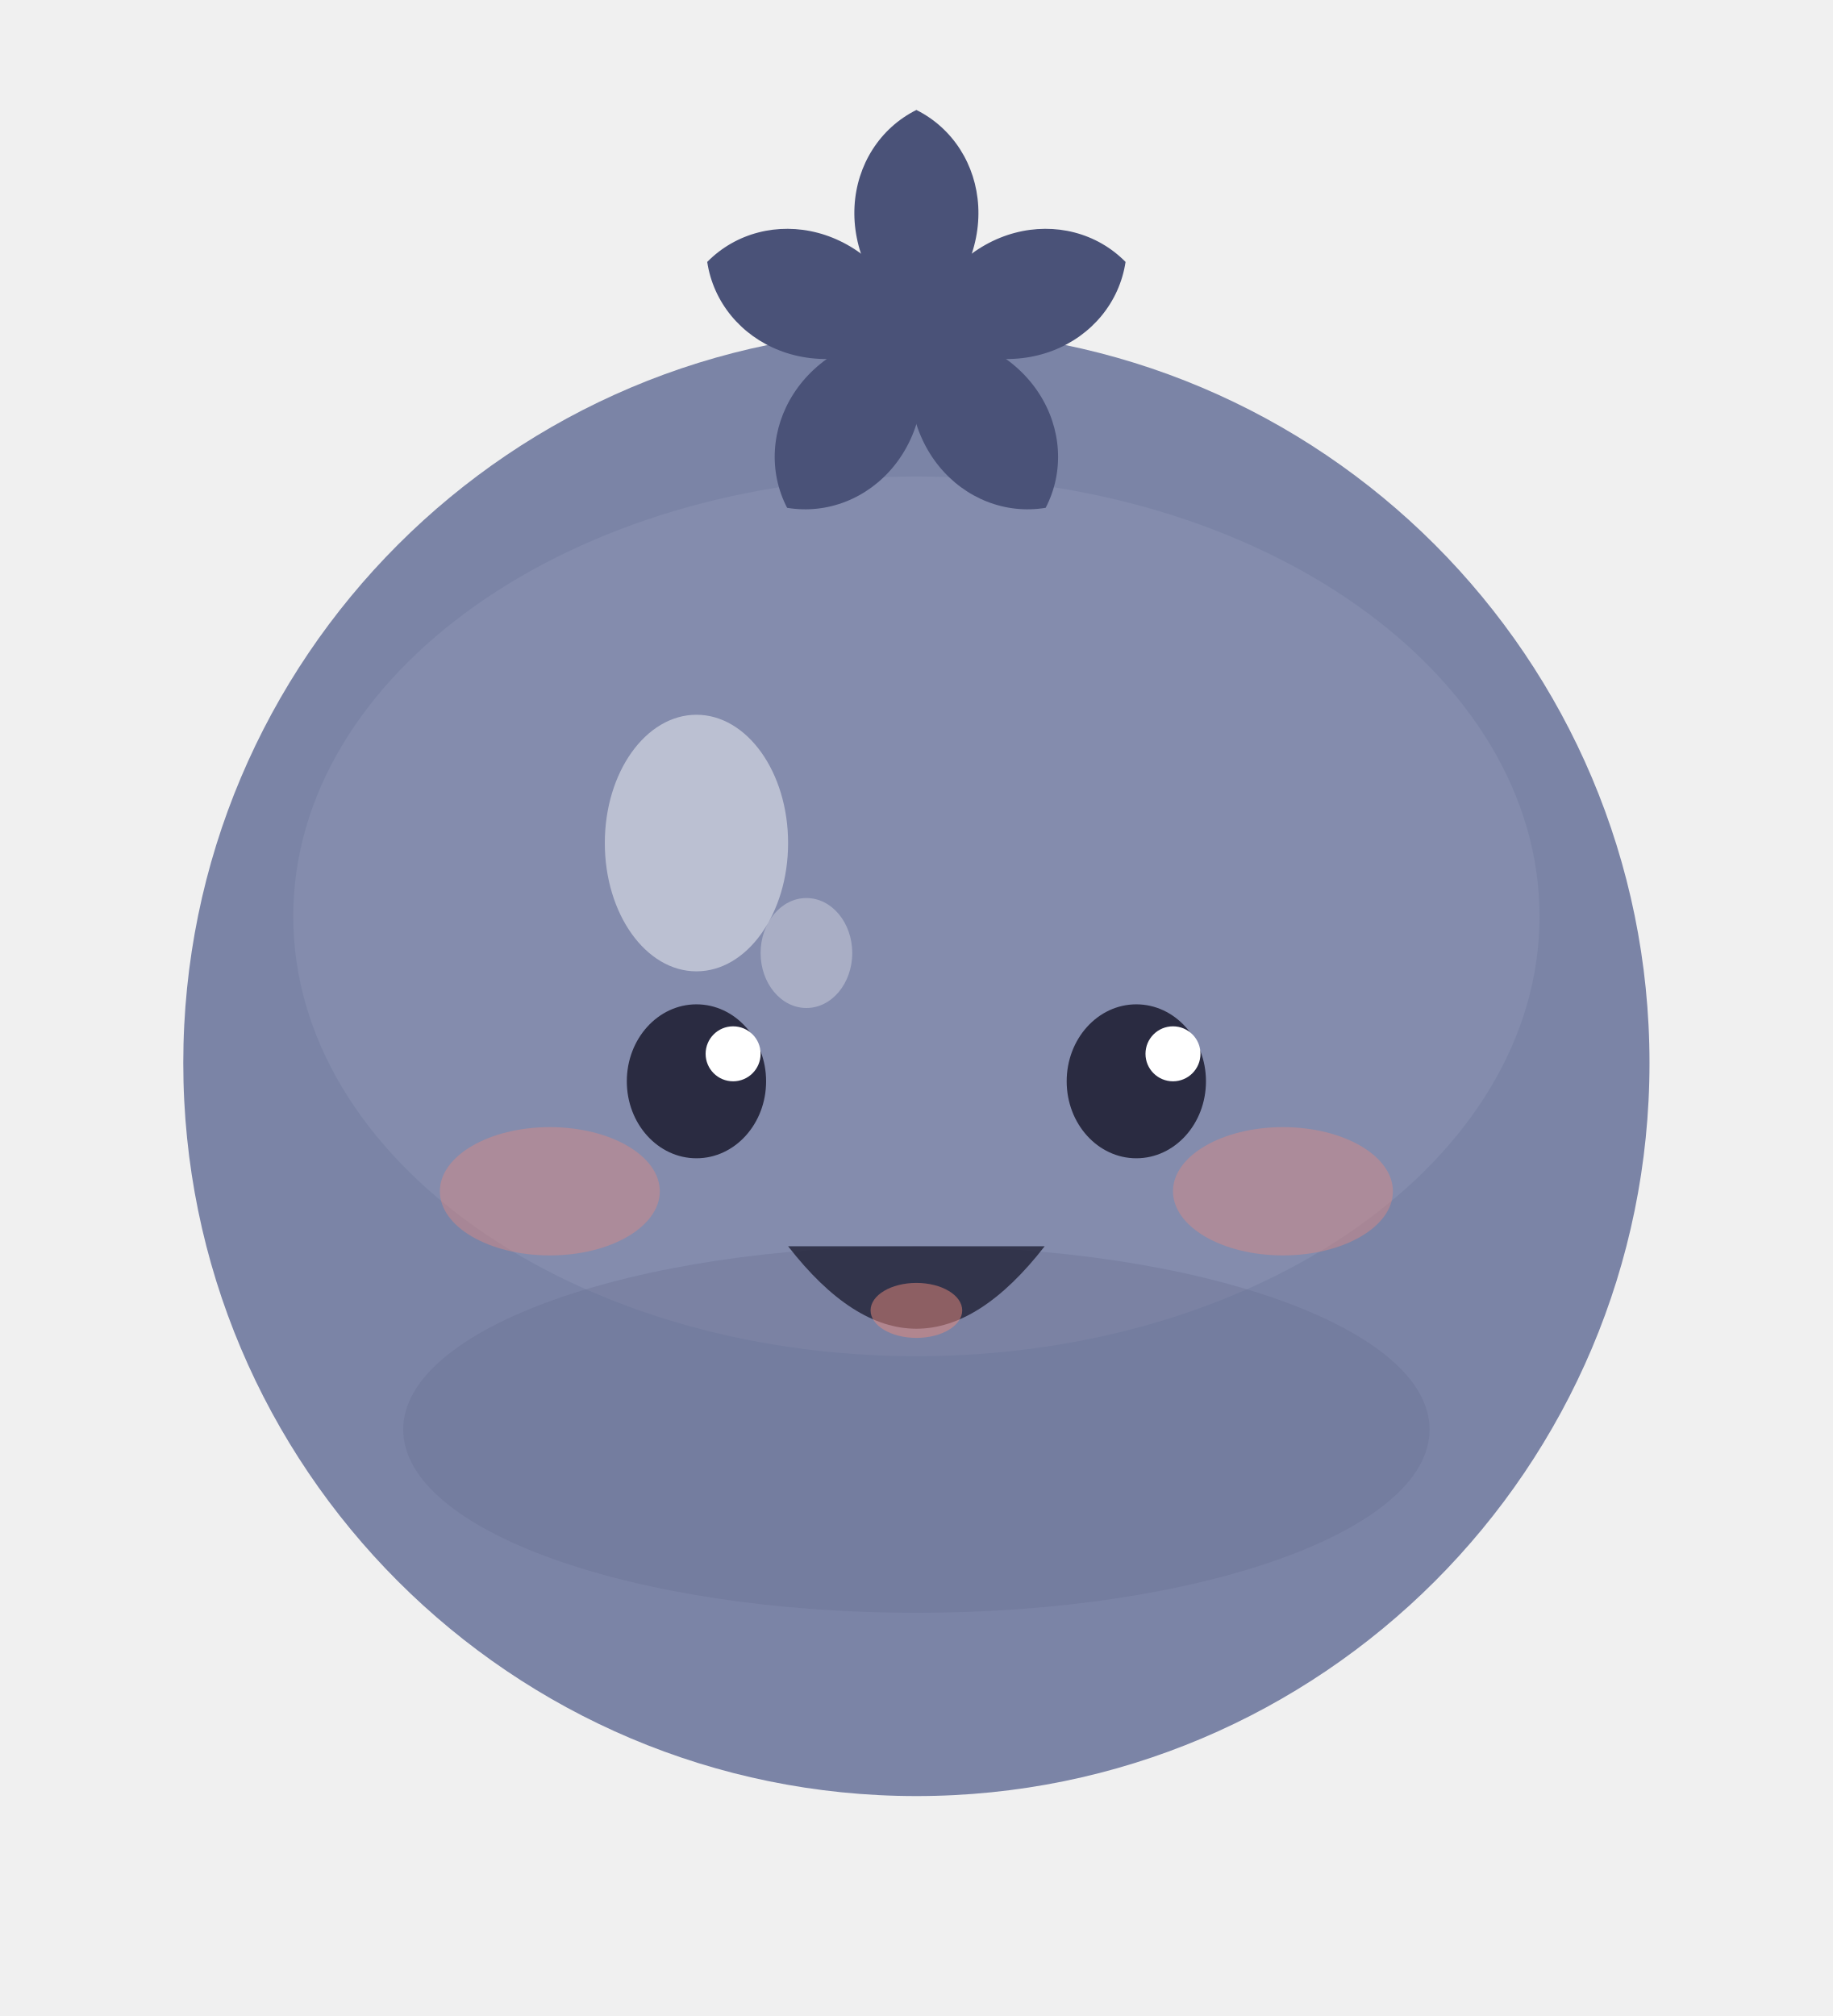
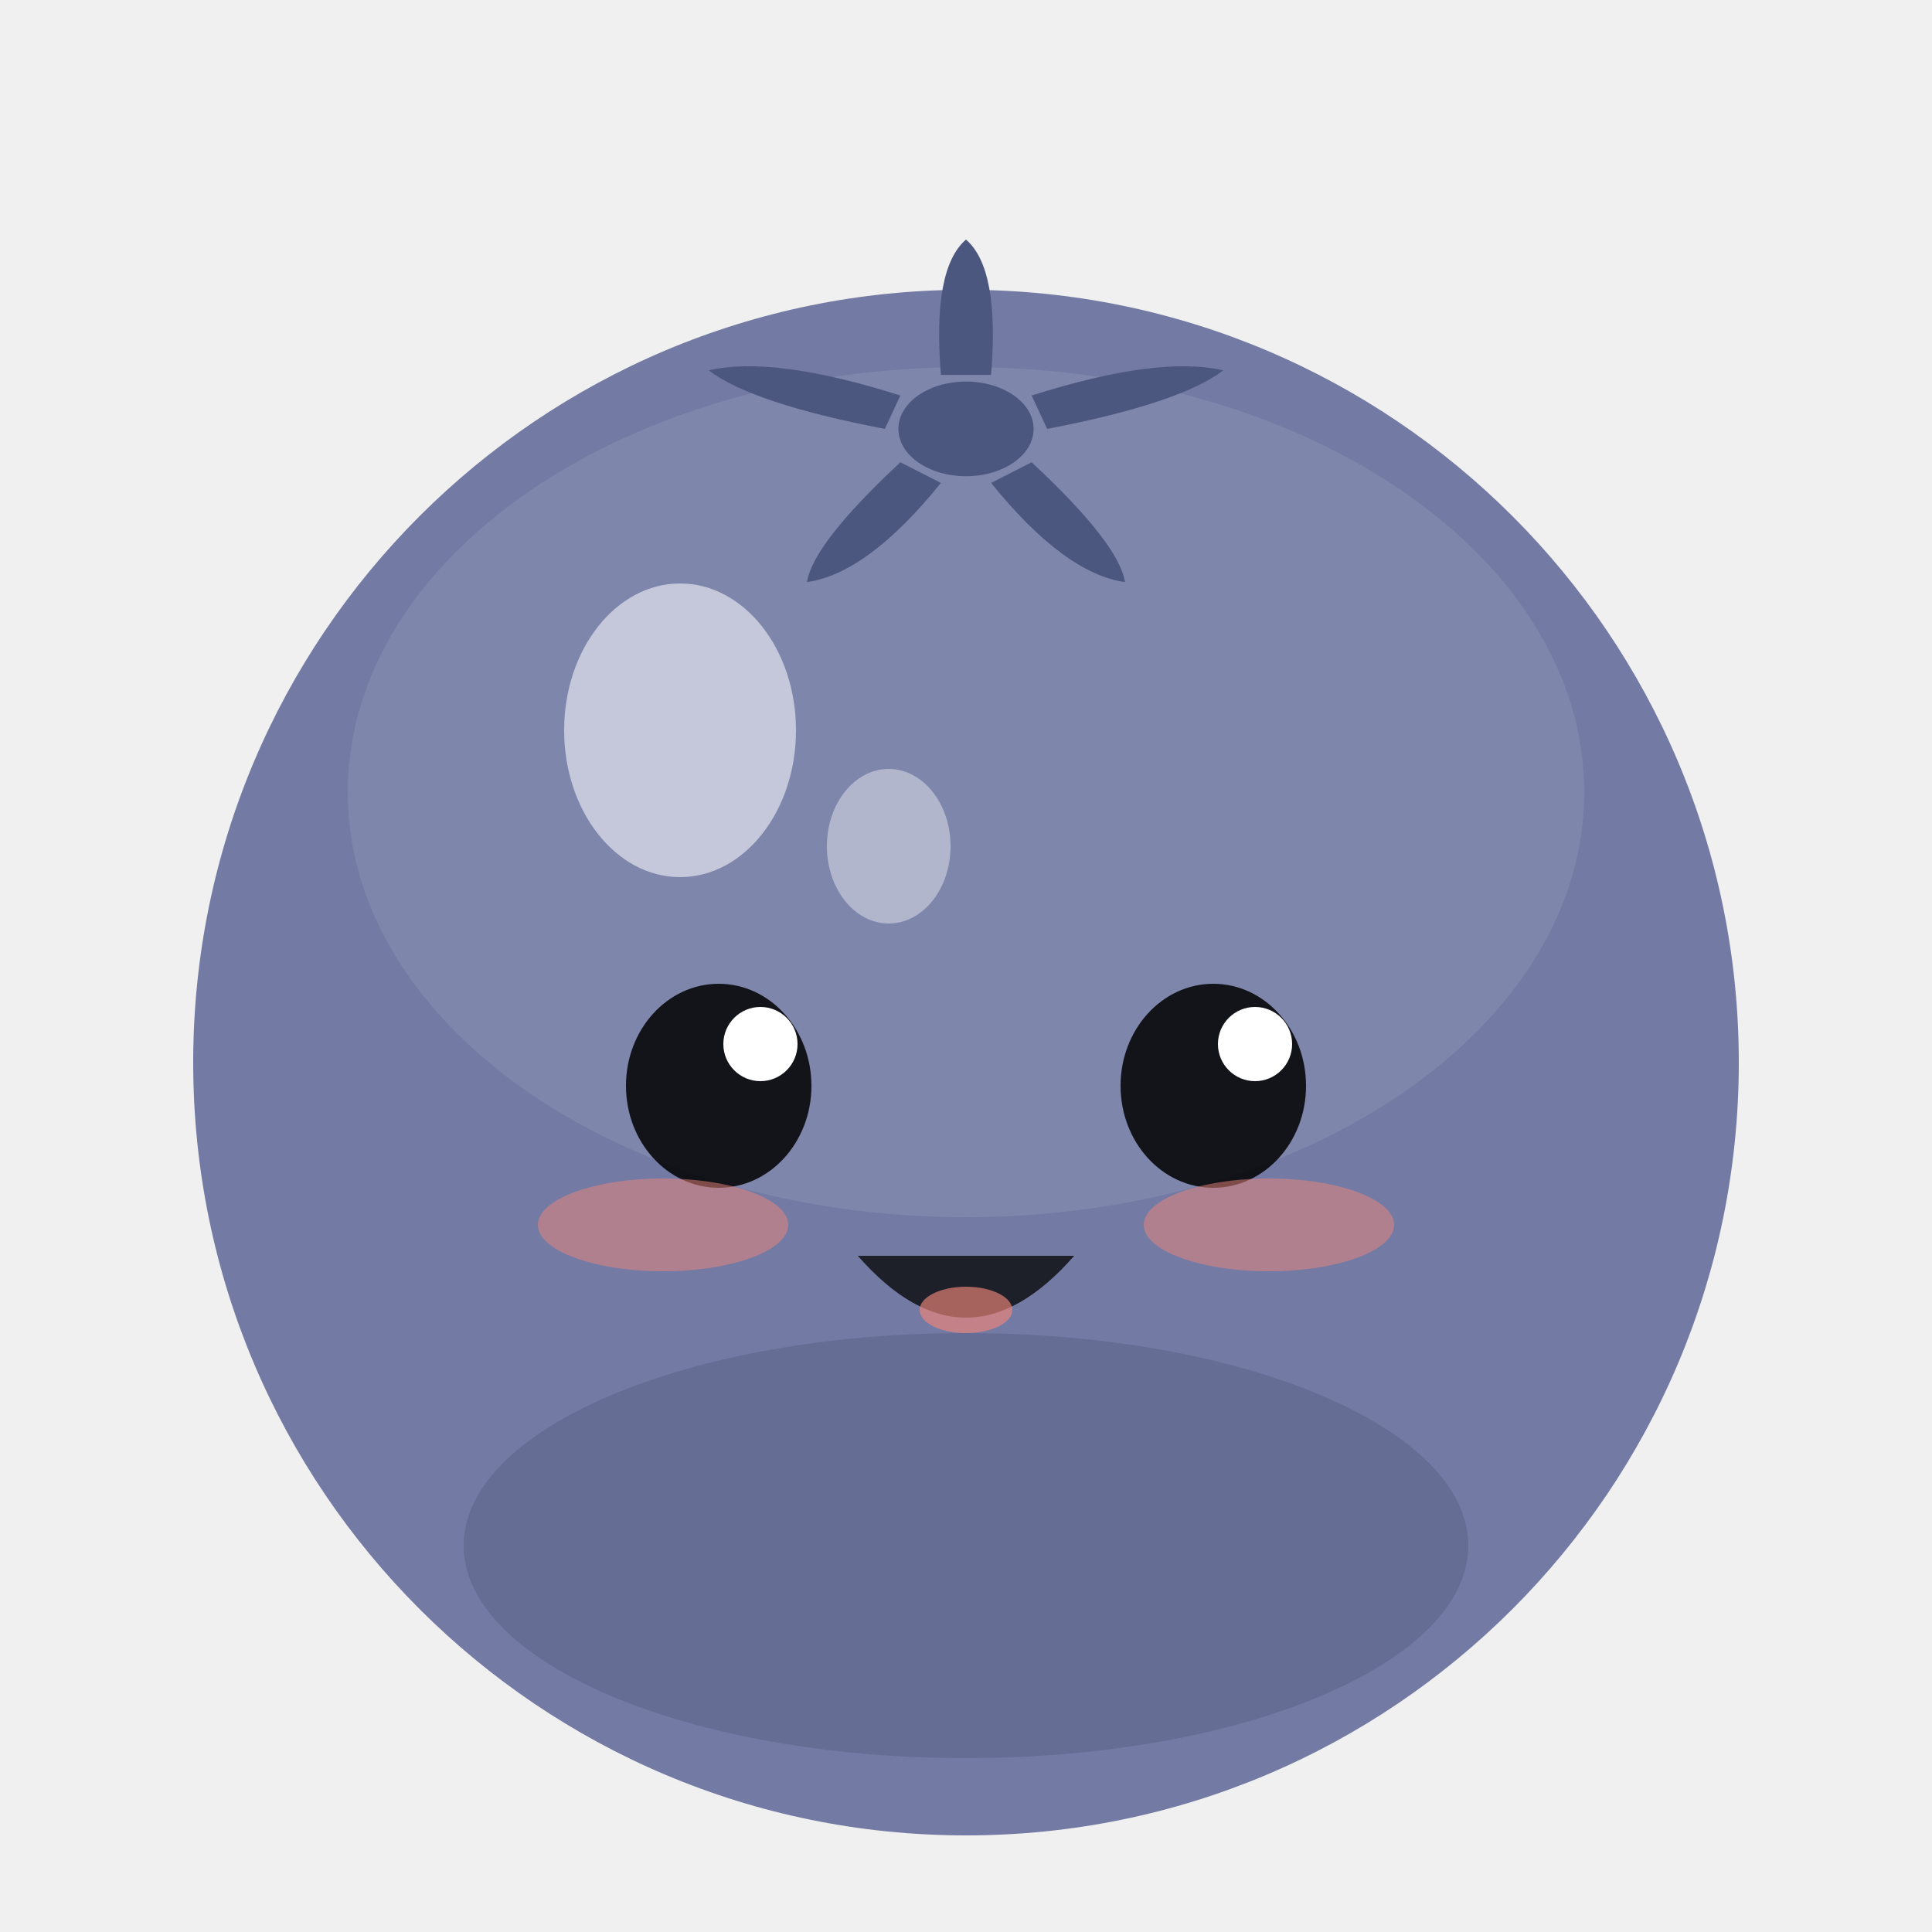
- <svg xmlns="http://www.w3.org/2000/svg" viewBox="0 0 100 110" width="100" height="110">
-   <circle cx="50" cy="58" r="40" fill="#7B84A6" />
-   <ellipse cx="50" cy="50" rx="34" ry="24" fill="#8D96B5" opacity="0.45" />
-   <ellipse cx="50" cy="78" rx="28" ry="10" fill="#636B8E" opacity="0.3" />
-   <g transform="translate(50,18)">
-     <path d="M0,-12 C4,-10 5,-4 0,0 C-5,-4 -4,-10 0,-12Z" fill="#4A5278" />
-     <path d="M0,-12 C4,-10 5,-4 0,0 C-5,-4 -4,-10 0,-12Z" fill="#4A5278" transform="rotate(72)" />
-     <path d="M0,-12 C4,-10 5,-4 0,0 C-5,-4 -4,-10 0,-12Z" fill="#4A5278" transform="rotate(144)" />
-     <path d="M0,-12 C4,-10 5,-4 0,0 C-5,-4 -4,-10 0,-12Z" fill="#4A5278" transform="rotate(216)" />
-     <path d="M0,-12 C4,-10 5,-4 0,0 C-5,-4 -4,-10 0,-12Z" fill="#4A5278" transform="rotate(288)" />
-     <circle r="4" fill="#4A5278" />
-   </g>
-   <ellipse cx="38" cy="46" rx="5" ry="7" fill="white" opacity="0.45" />
-   <ellipse cx="44" cy="52" rx="2.5" ry="3" fill="white" opacity="0.3" />
-   <ellipse cx="38" cy="59" rx="3.8" ry="4.2" fill="#1a1a2e" opacity="0.85" />
-   <circle cx="40" cy="57.5" r="1.5" fill="white" />
-   <ellipse cx="62" cy="59" rx="3.8" ry="4.2" fill="#1a1a2e" opacity="0.85" />
-   <circle cx="64" cy="57.5" r="1.5" fill="white" />
-   <ellipse cx="30" cy="65" rx="6" ry="3.5" fill="#E8897C" opacity="0.4" />
-   <ellipse cx="70" cy="65" rx="6" ry="3.5" fill="#E8897C" opacity="0.4" />
-   <path d="M43 68 Q50 77 57 68 Z" fill="#1a1a2e" opacity="0.75" />
-   <ellipse cx="50" cy="71.5" rx="2.5" ry="1.5" fill="#E8897C" opacity="0.5" />
+ <svg xmlns="http://www.w3.org/2000/svg" viewBox="0 0 100 100">
+   <ellipse cx="50" cy="55" rx="40" ry="40" fill="#737AA3" />
+   <ellipse cx="50" cy="41" rx="32" ry="22" fill="#8C94B8" opacity="0.45" />
+   <ellipse cx="50" cy="80" rx="26" ry="11" fill="#525980" opacity="0.4" />
+   <path d="M48.702,19.404 Q48.248,13.903 50,12.4 Q51.752,13.903 51.298,19.404 Z" fill="#4C5780" />
+   <path d="M53.398,20.472 Q59.979,18.386 63.315,19.172 Q61.062,20.886 54.2,22.2 Z" fill="#4C5780" />
+   <path d="M53.398,23.928 Q57.92,28.14 58.229,30.128 Q55.085,29.684 51.298,24.996 Z" fill="#4C5780" />
+   <path d="M48.702,24.996 Q44.915,29.684 41.771,30.128 Q42.08,28.14 46.602,23.928 Z" fill="#4C5780" />
+   <path d="M45.8,22.2 Q38.938,20.886 36.685,19.172 Q40.021,18.386 46.602,20.472 Z" fill="#4C5780" />
+   <ellipse cx="50" cy="22.2" rx="3.5" ry="2.45" fill="#4C5780" />
+   <ellipse cx="35.2" cy="37.8" rx="6" ry="7.6" fill="white" opacity="0.55" />
+   <ellipse cx="46" cy="43.8" rx="3.2" ry="4" fill="white" opacity="0.4" />
+   <ellipse cx="37.2" cy="56.2" rx="4.8" ry="5.28" fill="rgba(0,0,0,0.85)" />
+   <ellipse cx="39.36" cy="54.04" rx="1.92" ry="1.92" fill="white" />
+   <ellipse cx="62.8" cy="56.2" rx="4.8" ry="5.28" fill="rgba(0,0,0,0.85)" />
+   <ellipse cx="64.96" cy="54.04" rx="1.92" ry="1.92" fill="white" />
+   <ellipse cx="34.32" cy="63.4" rx="6.48" ry="2.4" fill="#F0857A" opacity="0.5" />
+   <ellipse cx="65.68" cy="63.4" rx="6.48" ry="2.4" fill="#F0857A" opacity="0.5" />
+   <path d="M44.4,65 Q50,71.4 55.6,65 Z" fill="rgba(0,0,0,0.75)" />
+   <ellipse cx="50" cy="67.8" rx="2.4" ry="1.2" fill="#F0857A" opacity="0.65" />
</svg>
